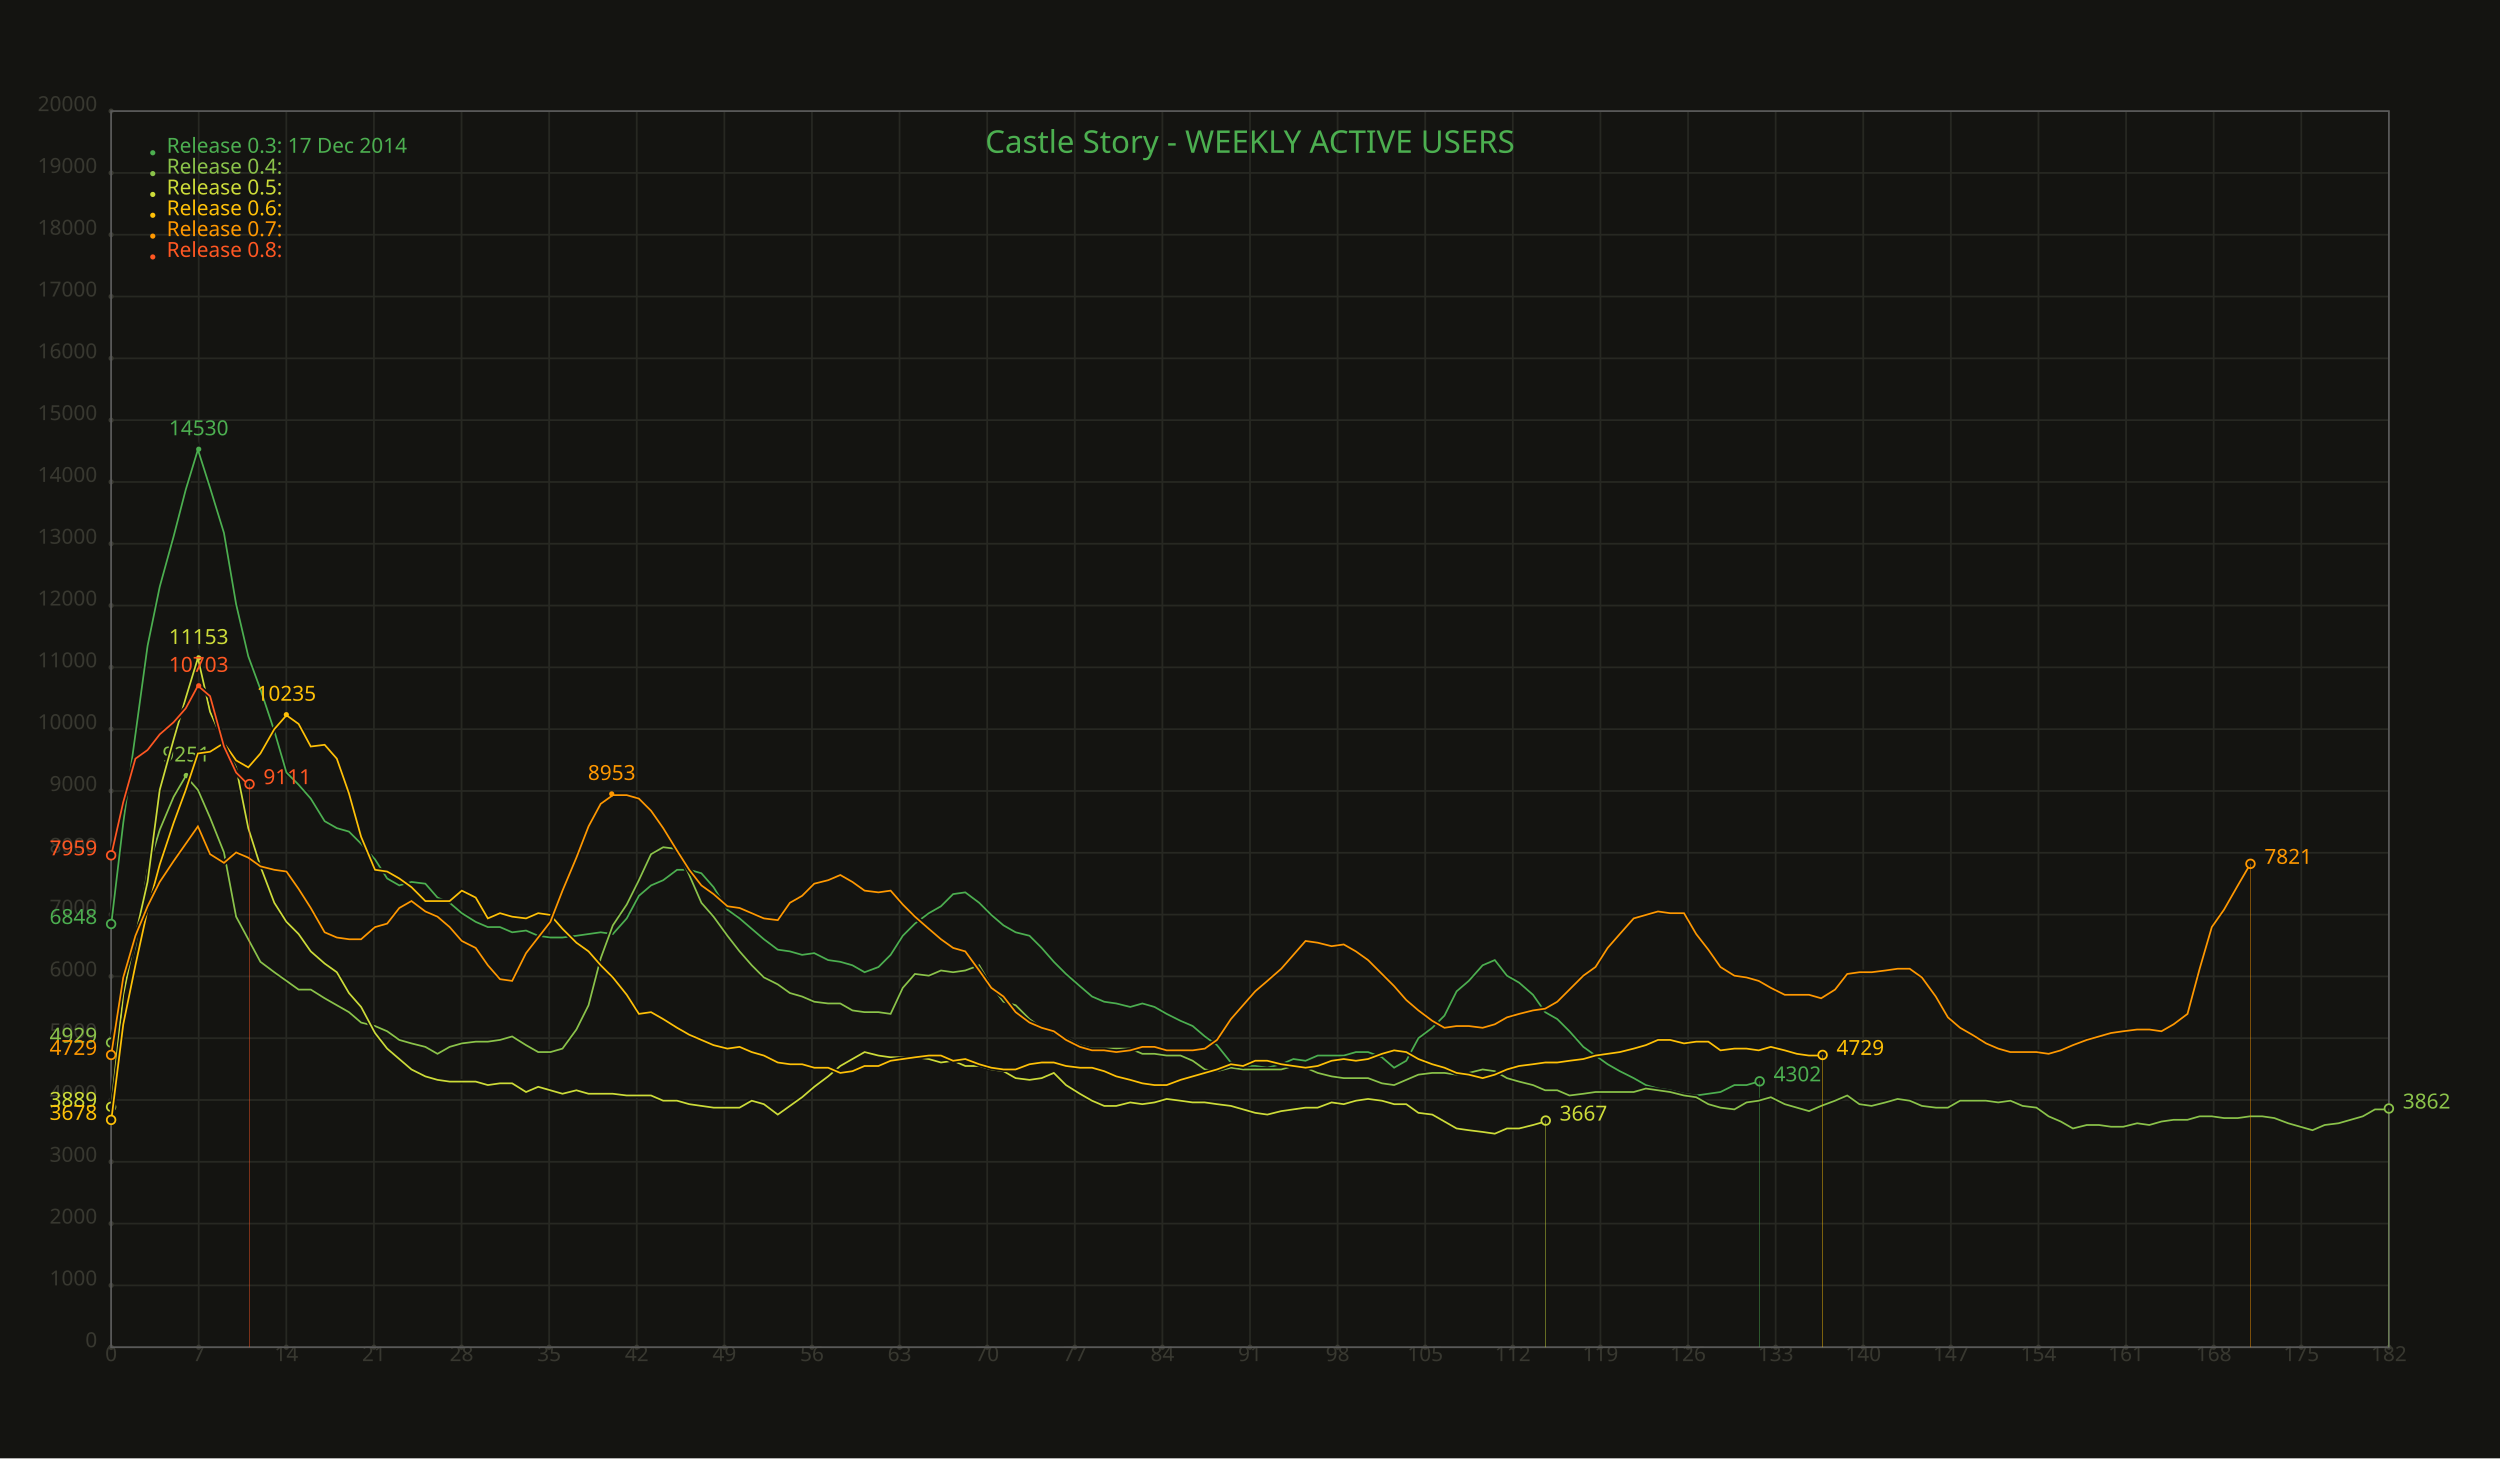
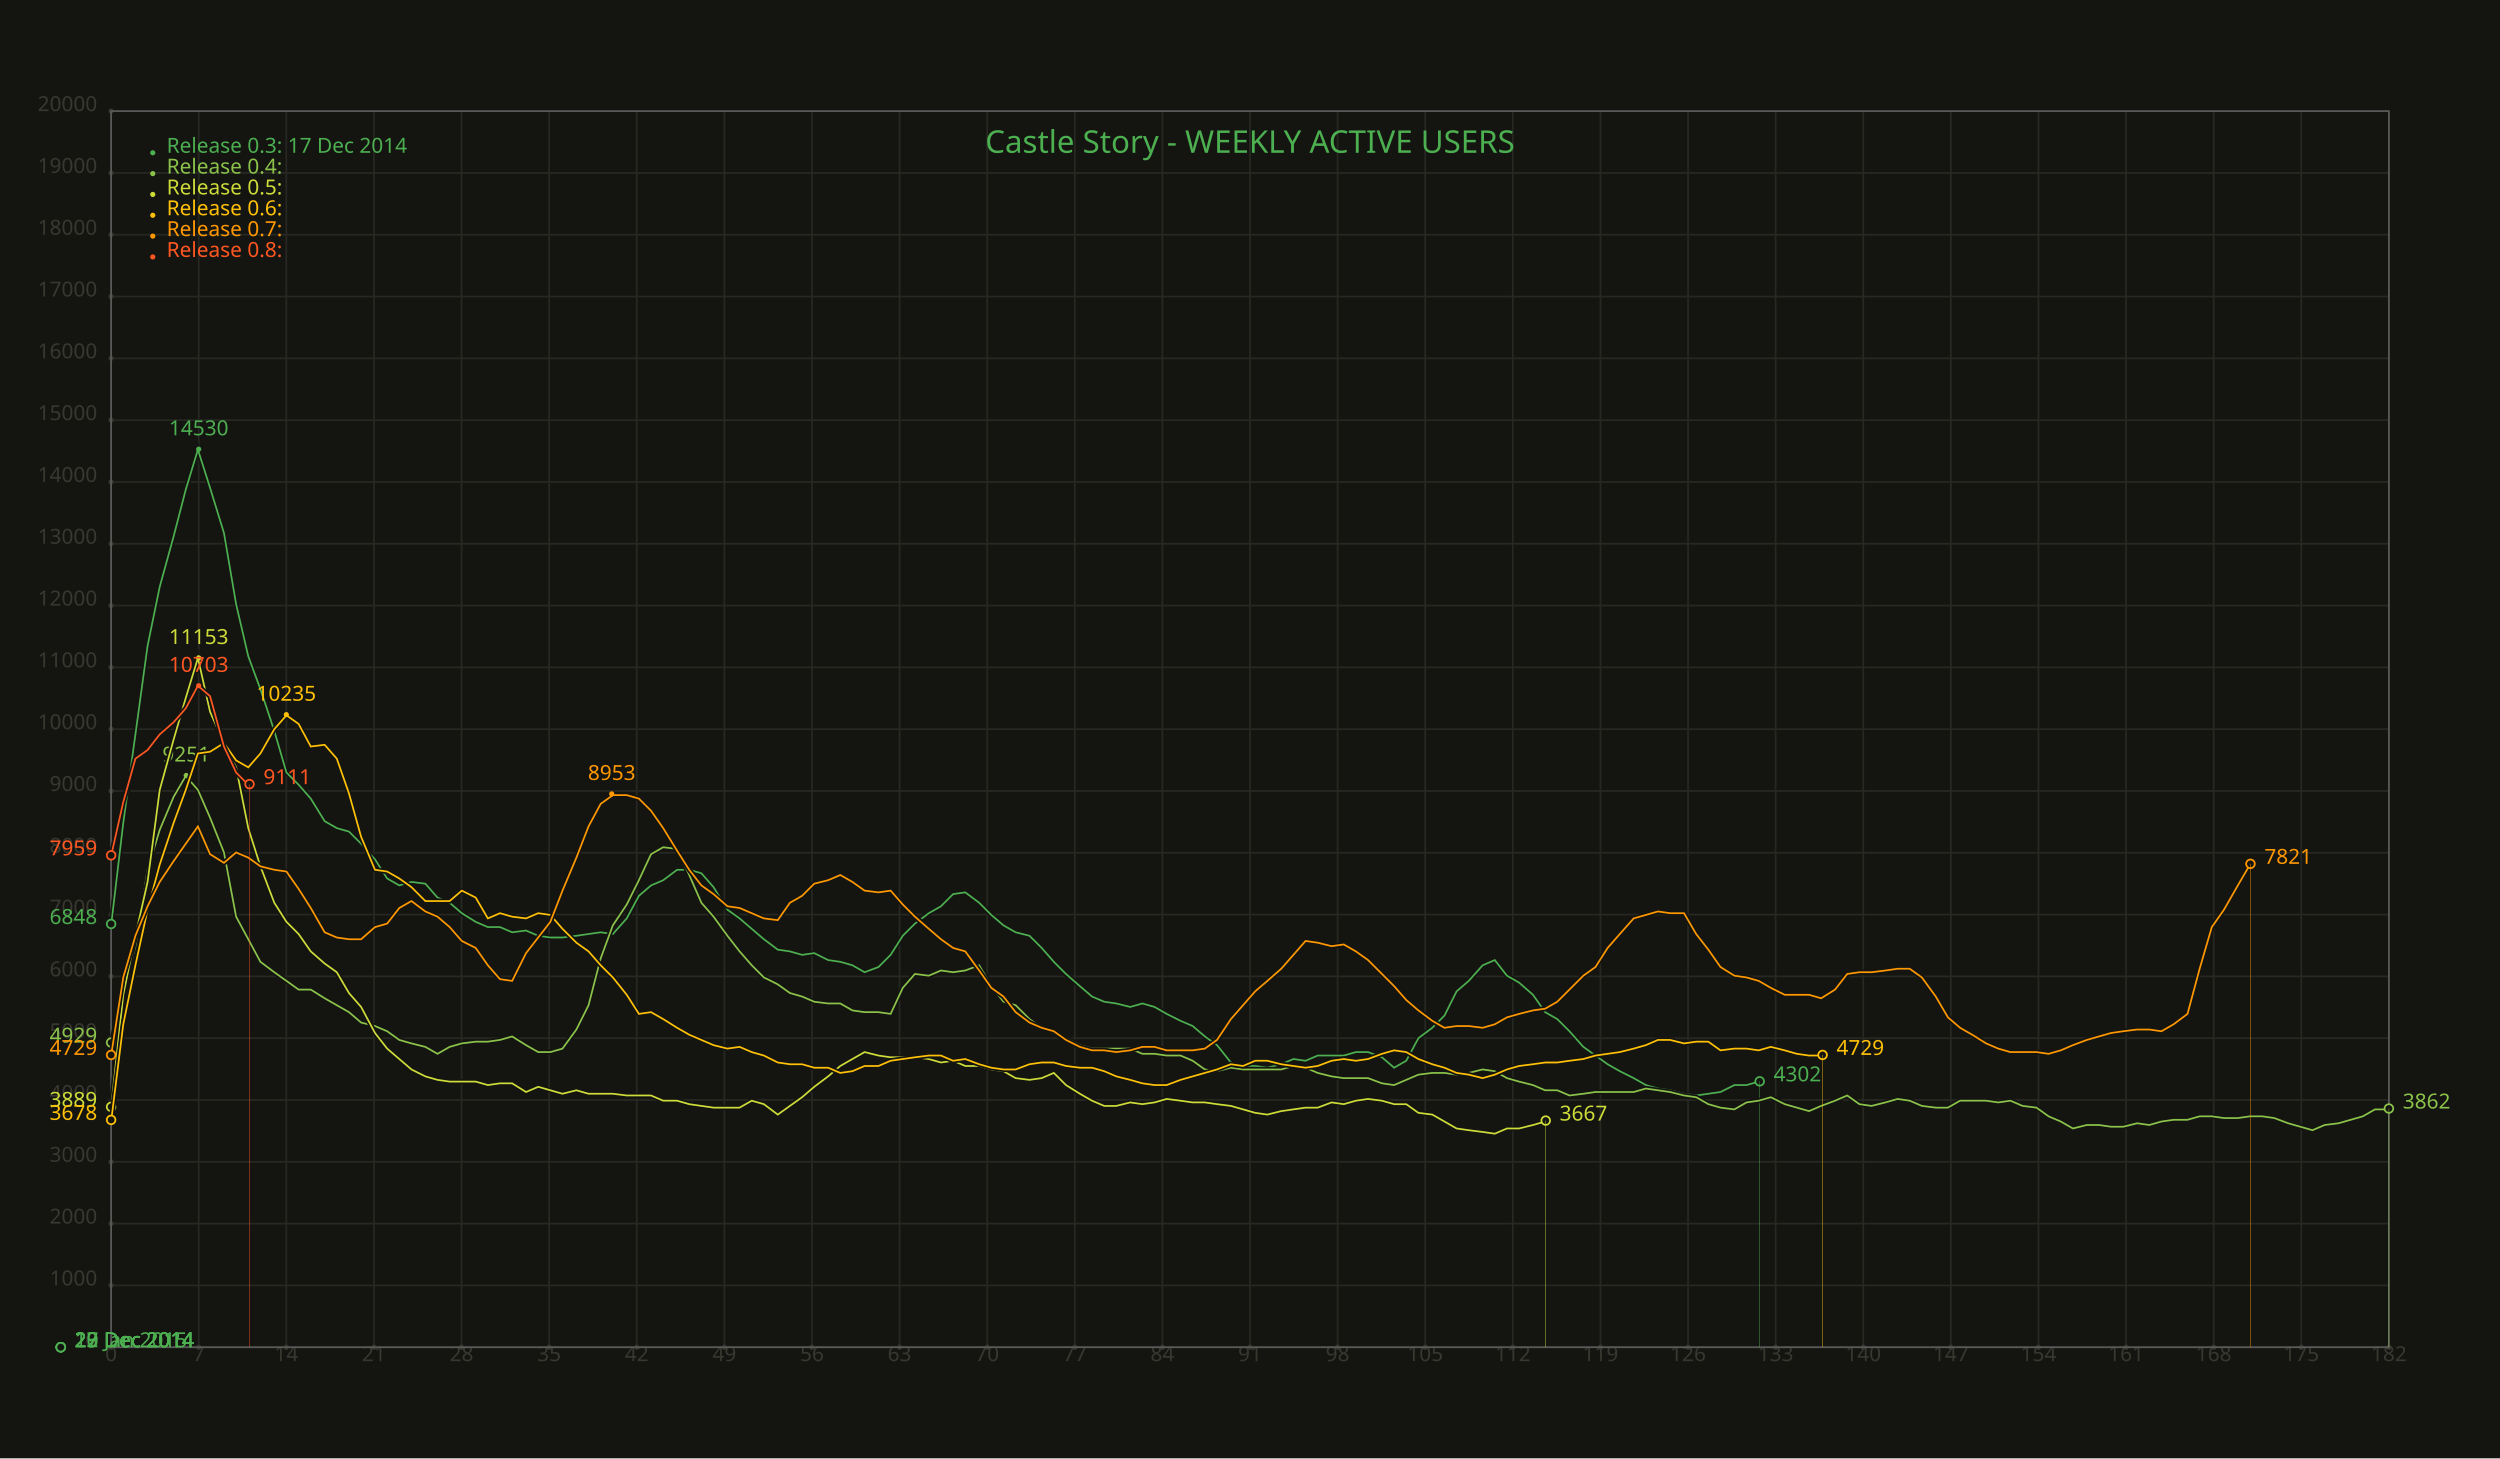
<svg xmlns="http://www.w3.org/2000/svg" version="1.1" baseProfile="full" width="1440" height="840">
  <rect x="0" y="0" width="100%" height="100%" fill="#141411" />
  <polyline points="64.0 64, 64.0 776" stroke="#272822" stroke-width="1" fill="none" />
  <circle cx="64.0" cy="776" r="1.5" fill="#383830" />
  <text x="64.0" y="784" fill="#383830" font-family="Ubuntu Mono" font-size="12" text-anchor="middle" alignment-baseline="central">0</text>
  <polyline points="114.46 64, 114.46 776" stroke="#272822" stroke-width="1" fill="none" />
  <circle cx="114.46" cy="776" r="1.5" fill="#383830" />
  <text x="114.46" y="784" fill="#383830" font-family="Ubuntu Mono" font-size="12" text-anchor="middle" alignment-baseline="central">7</text>
  <polyline points="164.92 64, 164.92 776" stroke="#272822" stroke-width="1" fill="none" />
  <circle cx="164.92" cy="776" r="1.5" fill="#383830" />
  <text x="164.92" y="784" fill="#383830" font-family="Ubuntu Mono" font-size="12" text-anchor="middle" alignment-baseline="central">14</text>
  <polyline points="215.38 64, 215.38 776" stroke="#272822" stroke-width="1" fill="none" />
  <circle cx="215.38" cy="776" r="1.5" fill="#383830" />
  <text x="215.38" y="784" fill="#383830" font-family="Ubuntu Mono" font-size="12" text-anchor="middle" alignment-baseline="central">21</text>
  <polyline points="265.85 64, 265.85 776" stroke="#272822" stroke-width="1" fill="none" />
  <circle cx="265.85" cy="776" r="1.5" fill="#383830" />
  <text x="265.85" y="784" fill="#383830" font-family="Ubuntu Mono" font-size="12" text-anchor="middle" alignment-baseline="central">28</text>
  <polyline points="316.31 64, 316.31 776" stroke="#272822" stroke-width="1" fill="none" />
  <circle cx="316.31" cy="776" r="1.5" fill="#383830" />
  <text x="316.31" y="784" fill="#383830" font-family="Ubuntu Mono" font-size="12" text-anchor="middle" alignment-baseline="central">35</text>
  <polyline points="366.77 64, 366.77 776" stroke="#272822" stroke-width="1" fill="none" />
  <circle cx="366.77" cy="776" r="1.5" fill="#383830" />
  <text x="366.77" y="784" fill="#383830" font-family="Ubuntu Mono" font-size="12" text-anchor="middle" alignment-baseline="central">42</text>
  <polyline points="417.23 64, 417.23 776" stroke="#272822" stroke-width="1" fill="none" />
  <circle cx="417.23" cy="776" r="1.5" fill="#383830" />
  <text x="417.23" y="784" fill="#383830" font-family="Ubuntu Mono" font-size="12" text-anchor="middle" alignment-baseline="central">49</text>
  <polyline points="467.69 64, 467.69 776" stroke="#272822" stroke-width="1" fill="none" />
  <circle cx="467.69" cy="776" r="1.5" fill="#383830" />
  <text x="467.69" y="784" fill="#383830" font-family="Ubuntu Mono" font-size="12" text-anchor="middle" alignment-baseline="central">56</text>
  <polyline points="518.15 64, 518.15 776" stroke="#272822" stroke-width="1" fill="none" />
  <circle cx="518.15" cy="776" r="1.5" fill="#383830" />
  <text x="518.15" y="784" fill="#383830" font-family="Ubuntu Mono" font-size="12" text-anchor="middle" alignment-baseline="central">63</text>
  <polyline points="568.62 64, 568.62 776" stroke="#272822" stroke-width="1" fill="none" />
  <circle cx="568.62" cy="776" r="1.5" fill="#383830" />
  <text x="568.62" y="784" fill="#383830" font-family="Ubuntu Mono" font-size="12" text-anchor="middle" alignment-baseline="central">70</text>
  <polyline points="619.08 64, 619.08 776" stroke="#272822" stroke-width="1" fill="none" />
  <circle cx="619.08" cy="776" r="1.5" fill="#383830" />
  <text x="619.08" y="784" fill="#383830" font-family="Ubuntu Mono" font-size="12" text-anchor="middle" alignment-baseline="central">77</text>
  <polyline points="669.54 64, 669.54 776" stroke="#272822" stroke-width="1" fill="none" />
  <circle cx="669.54" cy="776" r="1.5" fill="#383830" />
  <text x="669.54" y="784" fill="#383830" font-family="Ubuntu Mono" font-size="12" text-anchor="middle" alignment-baseline="central">84</text>
  <polyline points="720.0 64, 720.0 776" stroke="#272822" stroke-width="1" fill="none" />
  <circle cx="720.0" cy="776" r="1.5" fill="#383830" />
  <text x="720.0" y="784" fill="#383830" font-family="Ubuntu Mono" font-size="12" text-anchor="middle" alignment-baseline="central">91</text>
  <polyline points="770.46 64, 770.46 776" stroke="#272822" stroke-width="1" fill="none" />
  <circle cx="770.46" cy="776" r="1.5" fill="#383830" />
  <text x="770.46" y="784" fill="#383830" font-family="Ubuntu Mono" font-size="12" text-anchor="middle" alignment-baseline="central">98</text>
  <polyline points="820.92 64, 820.92 776" stroke="#272822" stroke-width="1" fill="none" />
  <circle cx="820.92" cy="776" r="1.5" fill="#383830" />
  <text x="820.92" y="784" fill="#383830" font-family="Ubuntu Mono" font-size="12" text-anchor="middle" alignment-baseline="central">105</text>
  <polyline points="871.38 64, 871.38 776" stroke="#272822" stroke-width="1" fill="none" />
  <circle cx="871.38" cy="776" r="1.5" fill="#383830" />
  <text x="871.38" y="784" fill="#383830" font-family="Ubuntu Mono" font-size="12" text-anchor="middle" alignment-baseline="central">112</text>
  <polyline points="921.85 64, 921.85 776" stroke="#272822" stroke-width="1" fill="none" />
  <circle cx="921.85" cy="776" r="1.5" fill="#383830" />
  <text x="921.85" y="784" fill="#383830" font-family="Ubuntu Mono" font-size="12" text-anchor="middle" alignment-baseline="central">119</text>
  <polyline points="972.31 64, 972.31 776" stroke="#272822" stroke-width="1" fill="none" />
  <circle cx="972.31" cy="776" r="1.5" fill="#383830" />
  <text x="972.31" y="784" fill="#383830" font-family="Ubuntu Mono" font-size="12" text-anchor="middle" alignment-baseline="central">126</text>
  <polyline points="1022.77 64, 1022.77 776" stroke="#272822" stroke-width="1" fill="none" />
  <circle cx="1022.77" cy="776" r="1.5" fill="#383830" />
  <text x="1022.77" y="784" fill="#383830" font-family="Ubuntu Mono" font-size="12" text-anchor="middle" alignment-baseline="central">133</text>
  <polyline points="1073.23 64, 1073.23 776" stroke="#272822" stroke-width="1" fill="none" />
  <circle cx="1073.23" cy="776" r="1.5" fill="#383830" />
  <text x="1073.23" y="784" fill="#383830" font-family="Ubuntu Mono" font-size="12" text-anchor="middle" alignment-baseline="central">140</text>
  <polyline points="1123.69 64, 1123.69 776" stroke="#272822" stroke-width="1" fill="none" />
  <circle cx="1123.69" cy="776" r="1.5" fill="#383830" />
  <text x="1123.69" y="784" fill="#383830" font-family="Ubuntu Mono" font-size="12" text-anchor="middle" alignment-baseline="central">147</text>
  <polyline points="1174.15 64, 1174.15 776" stroke="#272822" stroke-width="1" fill="none" />
  <circle cx="1174.15" cy="776" r="1.5" fill="#383830" />
  <text x="1174.15" y="784" fill="#383830" font-family="Ubuntu Mono" font-size="12" text-anchor="middle" alignment-baseline="central">154</text>
  <polyline points="1224.62 64, 1224.62 776" stroke="#272822" stroke-width="1" fill="none" />
  <circle cx="1224.62" cy="776" r="1.5" fill="#383830" />
  <text x="1224.62" y="784" fill="#383830" font-family="Ubuntu Mono" font-size="12" text-anchor="middle" alignment-baseline="central">161</text>
  <polyline points="1275.08 64, 1275.08 776" stroke="#272822" stroke-width="1" fill="none" />
  <circle cx="1275.08" cy="776" r="1.5" fill="#383830" />
  <text x="1275.08" y="784" fill="#383830" font-family="Ubuntu Mono" font-size="12" text-anchor="middle" alignment-baseline="central">168</text>
  <polyline points="1325.54 64, 1325.54 776" stroke="#272822" stroke-width="1" fill="none" />
  <circle cx="1325.54" cy="776" r="1.5" fill="#383830" />
  <text x="1325.54" y="784" fill="#383830" font-family="Ubuntu Mono" font-size="12" text-anchor="middle" alignment-baseline="central">175</text>
  <polyline points="1376.0 64, 1376.0 776" stroke="#272822" stroke-width="1" fill="none" />
  <circle cx="1376.0" cy="776" r="1.5" fill="#383830" />
  <text x="1376.0" y="784" fill="#383830" font-family="Ubuntu Mono" font-size="12" text-anchor="middle" alignment-baseline="central">182</text>
  <polyline points="64 776.0, 1376 776.0" stroke="#272822" stroke-width="1" fill="none" />
  <circle cx="64" cy="776.0" r="1.5" fill="#383830" />
  <text x="56" y="776.0" fill="#383830" font-family="Ubuntu Mono" font-size="12" text-anchor="end" alignment-baseline="central">0</text>
  <polyline points="64 740.4, 1376 740.4" stroke="#272822" stroke-width="1" fill="none" />
  <circle cx="64" cy="740.4" r="1.5" fill="#383830" />
  <text x="56" y="740.4" fill="#383830" font-family="Ubuntu Mono" font-size="12" text-anchor="end" alignment-baseline="central">1000</text>
  <polyline points="64 704.8, 1376 704.8" stroke="#272822" stroke-width="1" fill="none" />
  <circle cx="64" cy="704.8" r="1.5" fill="#383830" />
  <text x="56" y="704.8" fill="#383830" font-family="Ubuntu Mono" font-size="12" text-anchor="end" alignment-baseline="central">2000</text>
  <polyline points="64 669.2, 1376 669.2" stroke="#272822" stroke-width="1" fill="none" />
  <circle cx="64" cy="669.2" r="1.5" fill="#383830" />
  <text x="56" y="669.2" fill="#383830" font-family="Ubuntu Mono" font-size="12" text-anchor="end" alignment-baseline="central">3000</text>
  <polyline points="64 633.6, 1376 633.6" stroke="#272822" stroke-width="1" fill="none" />
  <circle cx="64" cy="633.6" r="1.5" fill="#383830" />
  <text x="56" y="633.6" fill="#383830" font-family="Ubuntu Mono" font-size="12" text-anchor="end" alignment-baseline="central">4000</text>
  <polyline points="64 598.0, 1376 598.0" stroke="#272822" stroke-width="1" fill="none" />
  <circle cx="64" cy="598.0" r="1.5" fill="#383830" />
  <text x="56" y="598.0" fill="#383830" font-family="Ubuntu Mono" font-size="12" text-anchor="end" alignment-baseline="central">5000</text>
  <polyline points="64 562.4, 1376 562.4" stroke="#272822" stroke-width="1" fill="none" />
  <circle cx="64" cy="562.4" r="1.5" fill="#383830" />
  <text x="56" y="562.4" fill="#383830" font-family="Ubuntu Mono" font-size="12" text-anchor="end" alignment-baseline="central">6000</text>
  <polyline points="64 526.8, 1376 526.8" stroke="#272822" stroke-width="1" fill="none" />
  <circle cx="64" cy="526.8" r="1.5" fill="#383830" />
  <text x="56" y="526.8" fill="#383830" font-family="Ubuntu Mono" font-size="12" text-anchor="end" alignment-baseline="central">7000</text>
  <polyline points="64 491.2, 1376 491.2" stroke="#272822" stroke-width="1" fill="none" />
  <circle cx="64" cy="491.2" r="1.5" fill="#383830" />
  <text x="56" y="491.2" fill="#383830" font-family="Ubuntu Mono" font-size="12" text-anchor="end" alignment-baseline="central">8000</text>
  <polyline points="64 455.6, 1376 455.6" stroke="#272822" stroke-width="1" fill="none" />
  <circle cx="64" cy="455.6" r="1.5" fill="#383830" />
  <text x="56" y="455.6" fill="#383830" font-family="Ubuntu Mono" font-size="12" text-anchor="end" alignment-baseline="central">9000</text>
  <polyline points="64 420.0, 1376 420.0" stroke="#272822" stroke-width="1" fill="none" />
  <circle cx="64" cy="420.0" r="1.5" fill="#383830" />
  <text x="56" y="420.0" fill="#383830" font-family="Ubuntu Mono" font-size="12" text-anchor="end" alignment-baseline="central">10000</text>
  <polyline points="64 384.4, 1376 384.4" stroke="#272822" stroke-width="1" fill="none" />
  <circle cx="64" cy="384.4" r="1.5" fill="#383830" />
  <text x="56" y="384.4" fill="#383830" font-family="Ubuntu Mono" font-size="12" text-anchor="end" alignment-baseline="central">11000</text>
  <polyline points="64 348.8, 1376 348.8" stroke="#272822" stroke-width="1" fill="none" />
  <circle cx="64" cy="348.8" r="1.5" fill="#383830" />
  <text x="56" y="348.8" fill="#383830" font-family="Ubuntu Mono" font-size="12" text-anchor="end" alignment-baseline="central">12000</text>
  <polyline points="64 313.2, 1376 313.2" stroke="#272822" stroke-width="1" fill="none" />
  <circle cx="64" cy="313.2" r="1.5" fill="#383830" />
  <text x="56" y="313.2" fill="#383830" font-family="Ubuntu Mono" font-size="12" text-anchor="end" alignment-baseline="central">13000</text>
  <polyline points="64 277.6, 1376 277.6" stroke="#272822" stroke-width="1" fill="none" />
  <circle cx="64" cy="277.6" r="1.5" fill="#383830" />
  <text x="56" y="277.6" fill="#383830" font-family="Ubuntu Mono" font-size="12" text-anchor="end" alignment-baseline="central">14000</text>
  <polyline points="64 242.0, 1376 242.0" stroke="#272822" stroke-width="1" fill="none" />
  <circle cx="64" cy="242.0" r="1.5" fill="#383830" />
  <text x="56" y="242.0" fill="#383830" font-family="Ubuntu Mono" font-size="12" text-anchor="end" alignment-baseline="central">15000</text>
  <polyline points="64 206.4, 1376 206.4" stroke="#272822" stroke-width="1" fill="none" />
  <circle cx="64" cy="206.4" r="1.5" fill="#383830" />
  <text x="56" y="206.4" fill="#383830" font-family="Ubuntu Mono" font-size="12" text-anchor="end" alignment-baseline="central">16000</text>
  <polyline points="64 170.8, 1376 170.8" stroke="#272822" stroke-width="1" fill="none" />
  <circle cx="64" cy="170.8" r="1.5" fill="#383830" />
  <text x="56" y="170.8" fill="#383830" font-family="Ubuntu Mono" font-size="12" text-anchor="end" alignment-baseline="central">17000</text>
  <polyline points="64 135.2, 1376 135.2" stroke="#272822" stroke-width="1" fill="none" />
  <circle cx="64" cy="135.2" r="1.5" fill="#383830" />
  <text x="56" y="135.2" fill="#383830" font-family="Ubuntu Mono" font-size="12" text-anchor="end" alignment-baseline="central">18000</text>
  <polyline points="64 99.6, 1376 99.6" stroke="#272822" stroke-width="1" fill="none" />
  <circle cx="64" cy="99.6" r="1.5" fill="#383830" />
  <text x="56" y="99.6" fill="#383830" font-family="Ubuntu Mono" font-size="12" text-anchor="end" alignment-baseline="central">19000</text>
  <polyline points="64 64.0, 1376 64.0" stroke="#272822" stroke-width="1" fill="none" />
  <circle cx="64" cy="64.0" r="1.5" fill="#383830" />
  <text x="56" y="64.0" fill="#383830" font-family="Ubuntu Mono" font-size="12" text-anchor="end" alignment-baseline="central">20000</text>
  <rect x="64" y="64" width="1312" height="712" stroke="#595959" stroke-width="1" fill="none" />
  <text x="720" y="88" fill="#4CAF50" font-family="Ubuntu Mono" font-size="18" text-anchor="middle" alignment-baseline="central">Castle Story - WEEKLY ACTIVE USERS</text>
  <circle cx="88" cy="88" r="1.5" fill="#4CAF50" />
  <text x="96" y="88" fill="#4CAF50" font-family="Ubuntu Mono" font-size="12" text-anchor="start" alignment-baseline="central">Release 0.3: 17 Dec 2014</text>
  <polyline points="64 533, 71 474, 78 423, 85 372, 92 338, 100 309, 107 282, 114 259, 121 281, 129 307, 136 348, 143 378, 150 397, 158 421, 165 445, 172 452, 179 460, 187 473, 194 477, 201 479, 208 486, 216 495, 223 506, 230 510, 237 508, 245 509, 252 517, 259 520, 266 526, 274 531, 281 534, 288 534, 295 537, 303 536, 310 539, 317 540, 324 540, 332 539, 339 538, 346 537, 353 538, 361 529, 368 516, 375 510, 382 507, 390 501, 397 501, 404 503, 411 511, 419 524, 426 529, 433 535, 440 541, 448 547, 455 548, 462 550, 469 549, 477 553, 484 554, 491 556, 498 560, 506 557, 513 550, 520 539, 527 532, 535 526, 542 522, 549 515, 556 514, 564 520, 571 527, 578 533, 585 537, 593 539, 600 546, 607 554, 614 561, 622 568, 629 574, 636 577, 643 578, 651 580, 658 578, 665 580, 672 584, 680 588, 687 591, 694 597, 701 602, 709 612, 716 614, 723 614, 730 615, 738 613, 745 610, 752 611, 759 608, 767 608, 774 608, 781 606, 788 606, 796 609, 803 615, 810 611, 817 598, 825 592, 832 585, 839 571, 846 565, 854 556, 861 553, 868 562, 875 566, 883 573, 890 583, 897 587, 904 594, 912 603, 919 608, 926 613, 933 617, 941 621, 948 625, 955 627, 962 628, 970 630, 977 631, 984 630, 991 629, 999 625, 1006 625, 1013 623" stroke="#141411" stroke-width="3" fill="none" />
  <polyline points="64 533, 71 474, 78 423, 85 372, 92 338, 100 309, 107 282, 114 259, 121 281, 129 307, 136 348, 143 378, 150 397, 158 421, 165 445, 172 452, 179 460, 187 473, 194 477, 201 479, 208 486, 216 495, 223 506, 230 510, 237 508, 245 509, 252 517, 259 520, 266 526, 274 531, 281 534, 288 534, 295 537, 303 536, 310 539, 317 540, 324 540, 332 539, 339 538, 346 537, 353 538, 361 529, 368 516, 375 510, 382 507, 390 501, 397 501, 404 503, 411 511, 419 524, 426 529, 433 535, 440 541, 448 547, 455 548, 462 550, 469 549, 477 553, 484 554, 491 556, 498 560, 506 557, 513 550, 520 539, 527 532, 535 526, 542 522, 549 515, 556 514, 564 520, 571 527, 578 533, 585 537, 593 539, 600 546, 607 554, 614 561, 622 568, 629 574, 636 577, 643 578, 651 580, 658 578, 665 580, 672 584, 680 588, 687 591, 694 597, 701 602, 709 612, 716 614, 723 614, 730 615, 738 613, 745 610, 752 611, 759 608, 767 608, 774 608, 781 606, 788 606, 796 609, 803 615, 810 611, 817 598, 825 592, 832 585, 839 571, 846 565, 854 556, 861 553, 868 562, 875 566, 883 573, 890 583, 897 587, 904 594, 912 603, 919 608, 926 613, 933 617, 941 621, 948 625, 955 627, 962 628, 970 630, 977 631, 984 630, 991 629, 999 625, 1006 625, 1013 623" stroke="#4CAF50" stroke-width="1" fill="none" />
  <circle cx="114.46" cy="258.73" r="1.5" fill="#4CAF50" />
  <text x="114.46" y="250.73" fill="#4CAF50" font-family="Ubuntu Mono" font-size="12" text-anchor="middle" alignment-baseline="central">14530</text>
  <circle cx="1013.57" cy="622.85" r="3" fill="#4CAF50" />
  <circle cx="1013.57" cy="622.85" r="2" fill="#141411" />
  <text x="1021.57" y="622.85" fill="#4CAF50" font-family="Ubuntu Mono" font-size="12" text-anchor="start" alignment-baseline="central">4302</text>
  <polyline points="1013.57 622.85, 1013.57 776" stroke="#4CAF50" stroke-width="0.25" fill="none" />
  <circle cx="64.0" cy="532.21" r="3" fill="#4CAF50" />
  <circle cx="64.0" cy="532.21" r="2" fill="#141411" />
  <text x="56.0" y="532.21" fill="#4CAF50" font-family="Ubuntu Mono" font-size="12" text-anchor="end" alignment-baseline="central">6848</text>
+   <circle cx="35" cy="776" r="3" fill="#4CAF50" />
+   <circle cx="35" cy="776" r="2" fill="#141411" />
+   <text x="43" y="776" fill="#4CAF50" font-family="Ubuntu Mono" font-size="12" text-anchor="start" alignment-baseline="central">19 Dec 2014</text>
+   <circle cx="35" cy="776" r="3" fill="#4CAF50" />
+   <circle cx="35" cy="776" r="2" fill="#141411" />
+   <text x="43" y="776" fill="#4CAF50" font-family="Ubuntu Mono" font-size="12" text-anchor="start" alignment-baseline="central">20 Dec 2014</text>
+   <circle cx="35" cy="776" r="3" fill="#4CAF50" />
+   <circle cx="35" cy="776" r="2" fill="#141411" />
+   <text x="43" y="776" fill="#4CAF50" font-family="Ubuntu Mono" font-size="12" text-anchor="start" alignment-baseline="central">22 Dec 2014</text>
+   <circle cx="35" cy="776" r="3" fill="#4CAF50" />
+   <circle cx="35" cy="776" r="2" fill="#141411" />
+   <text x="43" y="776" fill="#4CAF50" font-family="Ubuntu Mono" font-size="12" text-anchor="start" alignment-baseline="central">23 Dec 2014</text>
+   <circle cx="35" cy="776" r="3" fill="#4CAF50" />
+   <circle cx="35" cy="776" r="2" fill="#141411" />
+   <text x="43" y="776" fill="#4CAF50" font-family="Ubuntu Mono" font-size="12" text-anchor="start" alignment-baseline="central">27 Jan 2015</text>
  <circle cx="88" cy="100" r="1.5" fill="#8BC34A" />
  <text x="96" y="100" fill="#8BC34A" font-family="Ubuntu Mono" font-size="12" text-anchor="start" alignment-baseline="central">Release 0.4: </text>
  <polyline points="64 601, 71 572, 78 545, 85 501, 92 478, 100 459, 107 447, 114 455, 121 471, 129 491, 136 528, 143 541, 150 554, 158 560, 165 565, 172 570, 179 570, 187 575, 194 579, 201 583, 208 589, 216 591, 223 594, 230 599, 237 601, 245 603, 252 607, 259 603, 266 601, 274 600, 281 600, 288 599, 295 597, 303 602, 310 606, 317 606, 324 604, 332 593, 339 579, 346 552, 353 533, 361 521, 368 507, 375 492, 382 488, 390 489, 397 504, 404 520, 411 528, 419 539, 426 548, 433 556, 440 563, 448 567, 455 572, 462 574, 469 577, 477 578, 484 578, 491 582, 498 583, 506 583, 513 584, 520 569, 527 561, 535 562, 542 559, 549 560, 556 559, 564 556, 571 568, 578 577, 585 579, 593 587, 600 592, 607 595, 614 598, 622 602, 629 604, 636 604, 643 604, 651 604, 658 607, 665 607, 672 608, 680 608, 687 611, 694 616, 701 617, 709 615, 716 616, 723 616, 730 616, 738 616, 745 614, 752 615, 759 618, 767 620, 774 621, 781 621, 788 621, 796 624, 803 625, 810 622, 817 619, 825 618, 832 618, 839 619, 846 618, 854 616, 861 617, 868 621, 875 623, 883 625, 890 628, 897 628, 904 631, 912 630, 919 629, 926 629, 933 629, 941 629, 948 627, 955 628, 962 629, 970 631, 977 632, 984 636, 991 638, 999 639, 1006 635, 1013 634, 1020 632, 1028 636, 1035 638, 1042 640, 1049 637, 1057 634, 1064 631, 1071 636, 1078 637, 1086 635, 1093 633, 1100 634, 1107 637, 1115 638, 1122 638, 1129 634, 1136 634, 1144 634, 1151 635, 1158 634, 1165 637, 1173 638, 1180 643, 1187 646, 1194 650, 1202 648, 1209 648, 1216 649, 1223 649, 1231 647, 1238 648, 1245 646, 1252 645, 1260 645, 1267 643, 1274 643, 1281 644, 1289 644, 1296 643, 1303 643, 1310 644, 1318 647, 1325 649, 1332 651, 1339 648, 1347 647, 1354 645, 1361 643, 1368 639, 1376 639" stroke="#141411" stroke-width="3" fill="none" />
  <polyline points="64 601, 71 572, 78 545, 85 501, 92 478, 100 459, 107 447, 114 455, 121 471, 129 491, 136 528, 143 541, 150 554, 158 560, 165 565, 172 570, 179 570, 187 575, 194 579, 201 583, 208 589, 216 591, 223 594, 230 599, 237 601, 245 603, 252 607, 259 603, 266 601, 274 600, 281 600, 288 599, 295 597, 303 602, 310 606, 317 606, 324 604, 332 593, 339 579, 346 552, 353 533, 361 521, 368 507, 375 492, 382 488, 390 489, 397 504, 404 520, 411 528, 419 539, 426 548, 433 556, 440 563, 448 567, 455 572, 462 574, 469 577, 477 578, 484 578, 491 582, 498 583, 506 583, 513 584, 520 569, 527 561, 535 562, 542 559, 549 560, 556 559, 564 556, 571 568, 578 577, 585 579, 593 587, 600 592, 607 595, 614 598, 622 602, 629 604, 636 604, 643 604, 651 604, 658 607, 665 607, 672 608, 680 608, 687 611, 694 616, 701 617, 709 615, 716 616, 723 616, 730 616, 738 616, 745 614, 752 615, 759 618, 767 620, 774 621, 781 621, 788 621, 796 624, 803 625, 810 622, 817 619, 825 618, 832 618, 839 619, 846 618, 854 616, 861 617, 868 621, 875 623, 883 625, 890 628, 897 628, 904 631, 912 630, 919 629, 926 629, 933 629, 941 629, 948 627, 955 628, 962 629, 970 631, 977 632, 984 636, 991 638, 999 639, 1006 635, 1013 634, 1020 632, 1028 636, 1035 638, 1042 640, 1049 637, 1057 634, 1064 631, 1071 636, 1078 637, 1086 635, 1093 633, 1100 634, 1107 637, 1115 638, 1122 638, 1129 634, 1136 634, 1144 634, 1151 635, 1158 634, 1165 637, 1173 638, 1180 643, 1187 646, 1194 650, 1202 648, 1209 648, 1216 649, 1223 649, 1231 647, 1238 648, 1245 646, 1252 645, 1260 645, 1267 643, 1274 643, 1281 644, 1289 644, 1296 643, 1303 643, 1310 644, 1318 647, 1325 649, 1332 651, 1339 648, 1347 647, 1354 645, 1361 643, 1368 639, 1376 639" stroke="#8BC34A" stroke-width="1" fill="none" />
  <circle cx="107.25" cy="446.66" r="1.5" fill="#8BC34A" />
  <text x="107.25" y="438.66" fill="#8BC34A" font-family="Ubuntu Mono" font-size="12" text-anchor="middle" alignment-baseline="central">9251</text>
  <circle cx="1376.0" cy="638.51" r="3" fill="#8BC34A" />
  <circle cx="1376.0" cy="638.51" r="2" fill="#141411" />
  <text x="1384.0" y="638.51" fill="#8BC34A" font-family="Ubuntu Mono" font-size="12" text-anchor="start" alignment-baseline="central">3862</text>
  <polyline points="1376.0 638.51, 1376.0 776" stroke="#8BC34A" stroke-width="0.25" fill="none" />
  <circle cx="64.0" cy="600.53" r="3" fill="#8BC34A" />
  <circle cx="64.0" cy="600.53" r="2" fill="#141411" />
  <text x="56.0" y="600.53" fill="#8BC34A" font-family="Ubuntu Mono" font-size="12" text-anchor="end" alignment-baseline="central">4929</text>
  <circle cx="88" cy="112" r="1.5" fill="#CDDC39" />
  <text x="96" y="112" fill="#CDDC39" font-family="Ubuntu Mono" font-size="12" text-anchor="start" alignment-baseline="central">Release 0.5: </text>
  <polyline points="64 638, 71 573, 78 539, 85 508, 92 455, 100 426, 107 402, 114 379, 121 410, 129 428, 136 442, 143 477, 150 499, 158 520, 165 531, 172 538, 179 548, 187 555, 194 560, 201 572, 208 580, 216 595, 223 604, 230 610, 237 616, 245 620, 252 622, 259 623, 266 623, 274 623, 281 625, 288 624, 295 624, 303 629, 310 626, 317 628, 324 630, 332 628, 339 630, 346 630, 353 630, 361 631, 368 631, 375 631, 382 634, 390 634, 397 636, 404 637, 411 638, 419 638, 426 638, 433 634, 440 636, 448 642, 455 637, 462 632, 469 626, 477 620, 484 614, 491 610, 498 606, 506 608, 513 609, 520 609, 527 609, 535 610, 542 612, 549 611, 556 614, 564 614, 571 616, 578 617, 585 621, 593 622, 600 621, 607 618, 614 625, 622 630, 629 634, 636 637, 643 637, 651 635, 658 636, 665 635, 672 633, 680 634, 687 635, 694 635, 701 636, 709 637, 716 639, 723 641, 730 642, 738 640, 745 639, 752 638, 759 638, 767 635, 774 636, 781 634, 788 633, 796 634, 803 636, 810 636, 817 641, 825 642, 832 646, 839 650, 846 651, 854 652, 861 653, 868 650, 875 650, 883 648, 890 646" stroke="#141411" stroke-width="3" fill="none" />
  <polyline points="64 638, 71 573, 78 539, 85 508, 92 455, 100 426, 107 402, 114 379, 121 410, 129 428, 136 442, 143 477, 150 499, 158 520, 165 531, 172 538, 179 548, 187 555, 194 560, 201 572, 208 580, 216 595, 223 604, 230 610, 237 616, 245 620, 252 622, 259 623, 266 623, 274 623, 281 625, 288 624, 295 624, 303 629, 310 626, 317 628, 324 630, 332 628, 339 630, 346 630, 353 630, 361 631, 368 631, 375 631, 382 634, 390 634, 397 636, 404 637, 411 638, 419 638, 426 638, 433 634, 440 636, 448 642, 455 637, 462 632, 469 626, 477 620, 484 614, 491 610, 498 606, 506 608, 513 609, 520 609, 527 609, 535 610, 542 612, 549 611, 556 614, 564 614, 571 616, 578 617, 585 621, 593 622, 600 621, 607 618, 614 625, 622 630, 629 634, 636 637, 643 637, 651 635, 658 636, 665 635, 672 633, 680 634, 687 635, 694 635, 701 636, 709 637, 716 639, 723 641, 730 642, 738 640, 745 639, 752 638, 759 638, 767 635, 774 636, 781 634, 788 633, 796 634, 803 636, 810 636, 817 641, 825 642, 832 646, 839 650, 846 651, 854 652, 861 653, 868 650, 875 650, 883 648, 890 646" stroke="#CDDC39" stroke-width="1" fill="none" />
  <circle cx="114.46" cy="378.95" r="1.5" fill="#CDDC39" />
  <text x="114.46" y="370.95" fill="#CDDC39" font-family="Ubuntu Mono" font-size="12" text-anchor="middle" alignment-baseline="central">11153</text>
  <circle cx="890.34" cy="645.45" r="3" fill="#CDDC39" />
  <circle cx="890.34" cy="645.45" r="2" fill="#141411" />
  <text x="898.34" y="645.45" fill="#CDDC39" font-family="Ubuntu Mono" font-size="12" text-anchor="start" alignment-baseline="central">3667</text>
  <polyline points="890.34 645.45, 890.34 776" stroke="#CDDC39" stroke-width="0.25" fill="none" />
  <circle cx="64.0" cy="637.55" r="3" fill="#CDDC39" />
  <circle cx="64.0" cy="637.55" r="2" fill="#141411" />
  <text x="56.0" y="637.55" fill="#CDDC39" font-family="Ubuntu Mono" font-size="12" text-anchor="end" alignment-baseline="central">3889</text>
  <circle cx="88" cy="124" r="1.5" fill="#FFC107" />
  <text x="96" y="124" fill="#FFC107" font-family="Ubuntu Mono" font-size="12" text-anchor="start" alignment-baseline="central">Release 0.6: </text>
  <polyline points="64 646, 71 590, 78 556, 85 524, 92 498, 100 474, 107 455, 114 434, 121 433, 129 428, 136 438, 143 442, 150 434, 158 420, 165 412, 172 417, 179 430, 187 429, 194 437, 201 457, 208 482, 216 501, 223 502, 230 506, 237 511, 245 519, 252 519, 259 519, 266 513, 274 517, 281 529, 288 526, 295 528, 303 529, 310 526, 317 527, 324 535, 332 543, 339 548, 346 556, 353 563, 361 573, 368 584, 375 583, 382 587, 390 592, 397 596, 404 599, 411 602, 419 604, 426 603, 433 606, 440 608, 448 612, 455 613, 462 613, 469 615, 477 615, 484 618, 491 617, 498 614, 506 614, 513 611, 520 610, 527 609, 535 608, 542 608, 549 611, 556 610, 564 613, 571 615, 578 616, 585 616, 593 613, 600 612, 607 612, 614 614, 622 615, 629 615, 636 617, 643 620, 651 622, 658 624, 665 625, 672 625, 680 622, 687 620, 694 618, 701 616, 709 613, 716 614, 723 611, 730 611, 738 613, 745 614, 752 615, 759 614, 767 611, 774 610, 781 611, 788 610, 796 607, 803 605, 810 606, 817 610, 825 613, 832 615, 839 618, 846 619, 854 621, 861 619, 868 616, 875 614, 883 613, 890 612, 897 612, 904 611, 912 610, 919 608, 926 607, 933 606, 941 604, 948 602, 955 599, 962 599, 970 601, 977 600, 984 600, 991 605, 999 604, 1006 604, 1013 605, 1020 603, 1028 605, 1035 607, 1042 608, 1049 608" stroke="#141411" stroke-width="3" fill="none" />
  <polyline points="64 646, 71 590, 78 556, 85 524, 92 498, 100 474, 107 455, 114 434, 121 433, 129 428, 136 438, 143 442, 150 434, 158 420, 165 412, 172 417, 179 430, 187 429, 194 437, 201 457, 208 482, 216 501, 223 502, 230 506, 237 511, 245 519, 252 519, 259 519, 266 513, 274 517, 281 529, 288 526, 295 528, 303 529, 310 526, 317 527, 324 535, 332 543, 339 548, 346 556, 353 563, 361 573, 368 584, 375 583, 382 587, 390 592, 397 596, 404 599, 411 602, 419 604, 426 603, 433 606, 440 608, 448 612, 455 613, 462 613, 469 615, 477 615, 484 618, 491 617, 498 614, 506 614, 513 611, 520 610, 527 609, 535 608, 542 608, 549 611, 556 610, 564 613, 571 615, 578 616, 585 616, 593 613, 600 612, 607 612, 614 614, 622 615, 629 615, 636 617, 643 620, 651 622, 658 624, 665 625, 672 625, 680 622, 687 620, 694 618, 701 616, 709 613, 716 614, 723 611, 730 611, 738 613, 745 614, 752 615, 759 614, 767 611, 774 610, 781 611, 788 610, 796 607, 803 605, 810 606, 817 610, 825 613, 832 615, 839 618, 846 619, 854 621, 861 619, 868 616, 875 614, 883 613, 890 612, 897 612, 904 611, 912 610, 919 608, 926 607, 933 606, 941 604, 948 602, 955 599, 962 599, 970 601, 977 600, 984 600, 991 605, 999 604, 1006 604, 1013 605, 1020 603, 1028 605, 1035 607, 1042 608, 1049 608" stroke="#FFC107" stroke-width="1" fill="none" />
  <circle cx="164.92" cy="411.63" r="1.5" fill="#FFC107" />
  <text x="164.92" y="403.63" fill="#FFC107" font-family="Ubuntu Mono" font-size="12" text-anchor="middle" alignment-baseline="central">10235</text>
  <circle cx="1049.81" cy="607.65" r="3" fill="#FFC107" />
  <circle cx="1049.81" cy="607.65" r="2" fill="#141411" />
  <text x="1057.81" y="607.65" fill="#FFC107" font-family="Ubuntu Mono" font-size="12" text-anchor="start" alignment-baseline="central">4729</text>
  <polyline points="1049.81 607.65, 1049.81 776" stroke="#FFC107" stroke-width="0.25" fill="none" />
  <circle cx="64.0" cy="645.06" r="3" fill="#FFC107" />
  <circle cx="64.0" cy="645.06" r="2" fill="#141411" />
  <text x="56.0" y="645.06" fill="#FFC107" font-family="Ubuntu Mono" font-size="12" text-anchor="end" alignment-baseline="central">3678</text>
  <circle cx="88" cy="136" r="1.5" fill="#FF9800" />
  <text x="96" y="136" fill="#FF9800" font-family="Ubuntu Mono" font-size="12" text-anchor="start" alignment-baseline="central">Release 0.7: </text>
  <polyline points="64 608, 71 563, 78 539, 85 522, 92 508, 100 496, 107 486, 114 476, 121 492, 129 497, 136 491, 143 494, 150 499, 158 501, 165 502, 172 512, 179 523, 187 537, 194 540, 201 541, 208 541, 216 534, 223 532, 230 523, 237 519, 245 525, 252 528, 259 534, 266 542, 274 546, 281 556, 288 564, 295 565, 303 549, 310 540, 317 531, 324 513, 332 494, 339 476, 346 463, 353 458, 361 458, 368 460, 375 467, 382 477, 390 490, 397 501, 404 510, 411 515, 419 522, 426 523, 433 526, 440 529, 448 530, 455 520, 462 516, 469 509, 477 507, 484 504, 491 508, 498 513, 506 514, 513 513, 520 521, 527 528, 535 535, 542 541, 549 546, 556 548, 564 559, 571 569, 578 574, 585 583, 593 589, 600 592, 607 594, 614 599, 622 603, 629 605, 636 605, 643 606, 651 605, 658 603, 665 603, 672 605, 680 605, 687 605, 694 604, 701 599, 709 587, 716 579, 723 571, 730 565, 738 558, 745 550, 752 542, 759 543, 767 545, 774 544, 781 548, 788 553, 796 561, 803 568, 810 576, 817 582, 825 588, 832 592, 839 591, 846 591, 854 592, 861 590, 868 586, 875 584, 883 582, 890 581, 897 577, 904 570, 912 562, 919 557, 926 546, 933 538, 941 529, 948 527, 955 525, 962 526, 970 526, 977 538, 984 547, 991 557, 999 562, 1006 563, 1013 565, 1020 569, 1028 573, 1035 573, 1042 573, 1049 575, 1057 570, 1064 561, 1071 560, 1078 560, 1086 559, 1093 558, 1100 558, 1107 563, 1115 574, 1122 586, 1129 592, 1136 596, 1144 601, 1151 604, 1158 606, 1165 606, 1173 606, 1180 607, 1187 605, 1194 602, 1202 599, 1209 597, 1216 595, 1223 594, 1231 593, 1238 593, 1245 594, 1252 590, 1260 584, 1267 558, 1274 534, 1281 524, 1289 510, 1296 498" stroke="#141411" stroke-width="3" fill="none" />
  <polyline points="64 608, 71 563, 78 539, 85 522, 92 508, 100 496, 107 486, 114 476, 121 492, 129 497, 136 491, 143 494, 150 499, 158 501, 165 502, 172 512, 179 523, 187 537, 194 540, 201 541, 208 541, 216 534, 223 532, 230 523, 237 519, 245 525, 252 528, 259 534, 266 542, 274 546, 281 556, 288 564, 295 565, 303 549, 310 540, 317 531, 324 513, 332 494, 339 476, 346 463, 353 458, 361 458, 368 460, 375 467, 382 477, 390 490, 397 501, 404 510, 411 515, 419 522, 426 523, 433 526, 440 529, 448 530, 455 520, 462 516, 469 509, 477 507, 484 504, 491 508, 498 513, 506 514, 513 513, 520 521, 527 528, 535 535, 542 541, 549 546, 556 548, 564 559, 571 569, 578 574, 585 583, 593 589, 600 592, 607 594, 614 599, 622 603, 629 605, 636 605, 643 606, 651 605, 658 603, 665 603, 672 605, 680 605, 687 605, 694 604, 701 599, 709 587, 716 579, 723 571, 730 565, 738 558, 745 550, 752 542, 759 543, 767 545, 774 544, 781 548, 788 553, 796 561, 803 568, 810 576, 817 582, 825 588, 832 592, 839 591, 846 591, 854 592, 861 590, 868 586, 875 584, 883 582, 890 581, 897 577, 904 570, 912 562, 919 557, 926 546, 933 538, 941 529, 948 527, 955 525, 962 526, 970 526, 977 538, 984 547, 991 557, 999 562, 1006 563, 1013 565, 1020 569, 1028 573, 1035 573, 1042 573, 1049 575, 1057 570, 1064 561, 1071 560, 1078 560, 1086 559, 1093 558, 1100 558, 1107 563, 1115 574, 1122 586, 1129 592, 1136 596, 1144 601, 1151 604, 1158 606, 1165 606, 1173 606, 1180 607, 1187 605, 1194 602, 1202 599, 1209 597, 1216 595, 1223 594, 1231 593, 1238 593, 1245 594, 1252 590, 1260 584, 1267 558, 1274 534, 1281 524, 1289 510, 1296 498" stroke="#FF9800" stroke-width="1" fill="none" />
  <circle cx="352.35" cy="457.27" r="1.5" fill="#FF9800" />
  <text x="352.35" y="449.27" fill="#FF9800" font-family="Ubuntu Mono" font-size="12" text-anchor="middle" alignment-baseline="central">8953</text>
  <circle cx="1296.27" cy="497.57" r="3" fill="#FF9800" />
  <circle cx="1296.27" cy="497.57" r="2" fill="#141411" />
  <text x="1304.27" y="497.57" fill="#FF9800" font-family="Ubuntu Mono" font-size="12" text-anchor="start" alignment-baseline="central">7821</text>
  <polyline points="1296.27 497.57, 1296.27 776" stroke="#FF9800" stroke-width="0.25" fill="none" />
  <circle cx="64.0" cy="607.65" r="3" fill="#FF9800" />
  <circle cx="64.0" cy="607.65" r="2" fill="#141411" />
  <text x="56.0" y="607.65" fill="#FF9800" font-family="Ubuntu Mono" font-size="12" text-anchor="end" alignment-baseline="central">4729</text>
  <circle cx="88" cy="148" r="1.5" fill="#FF5722" />
  <text x="96" y="148" fill="#FF5722" font-family="Ubuntu Mono" font-size="12" text-anchor="start" alignment-baseline="central">Release 0.8: </text>
  <polyline points="64 493, 71 462, 78 437, 85 432, 92 423, 100 416, 107 408, 114 395, 121 401, 129 430, 136 445, 143 452" stroke="#141411" stroke-width="3" fill="none" />
  <polyline points="64 493, 71 462, 78 437, 85 432, 92 423, 100 416, 107 408, 114 395, 121 401, 129 430, 136 445, 143 452" stroke="#FF5722" stroke-width="1" fill="none" />
  <circle cx="114.46" cy="394.97" r="1.5" fill="#FF5722" />
  <text x="114.46" y="386.97" fill="#FF5722" font-family="Ubuntu Mono" font-size="12" text-anchor="middle" alignment-baseline="central">10703</text>
  <circle cx="143.73" cy="451.65" r="3" fill="#FF5722" />
  <circle cx="143.73" cy="451.65" r="2" fill="#141411" />
  <text x="151.73" y="451.65" fill="#FF5722" font-family="Ubuntu Mono" font-size="12" text-anchor="start" alignment-baseline="central">9111</text>
  <polyline points="143.73 451.65, 143.73 776" stroke="#FF5722" stroke-width="0.25" fill="none" />
  <circle cx="64.0" cy="492.66" r="3" fill="#FF5722" />
  <circle cx="64.0" cy="492.66" r="2" fill="#141411" />
  <text x="56.0" y="492.66" fill="#FF5722" font-family="Ubuntu Mono" font-size="12" text-anchor="end" alignment-baseline="central">7959</text>
</svg>
